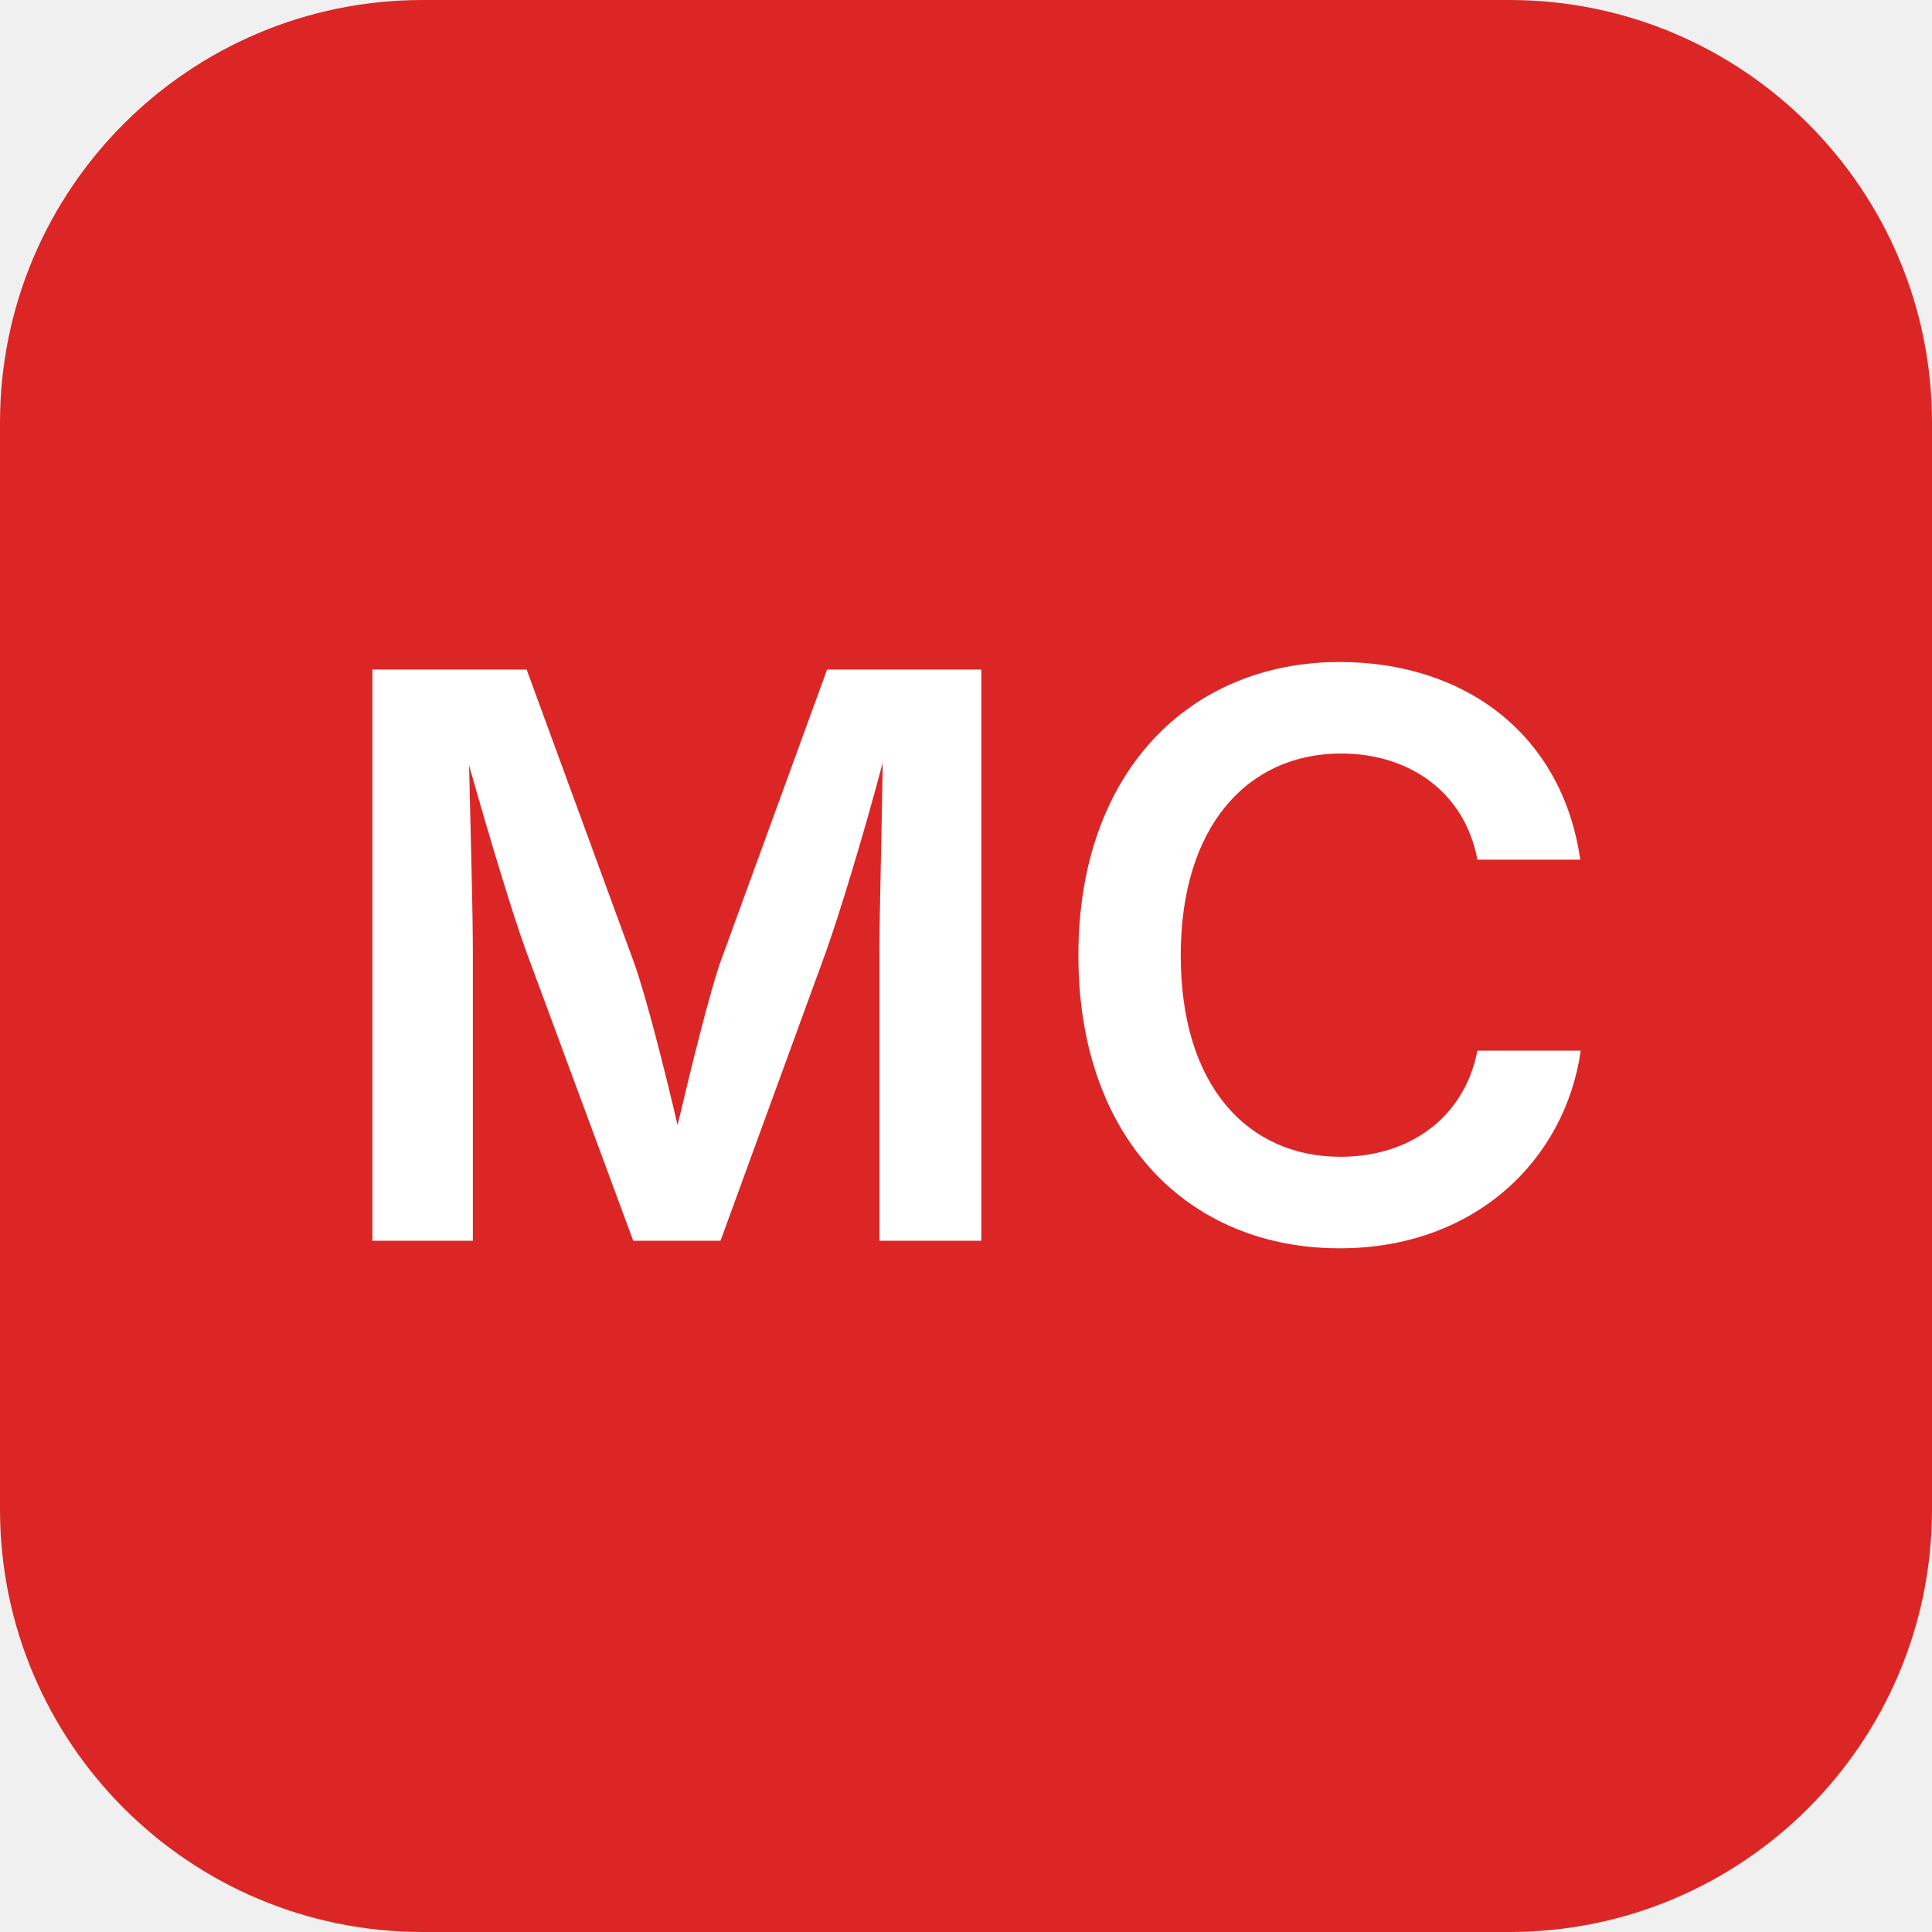
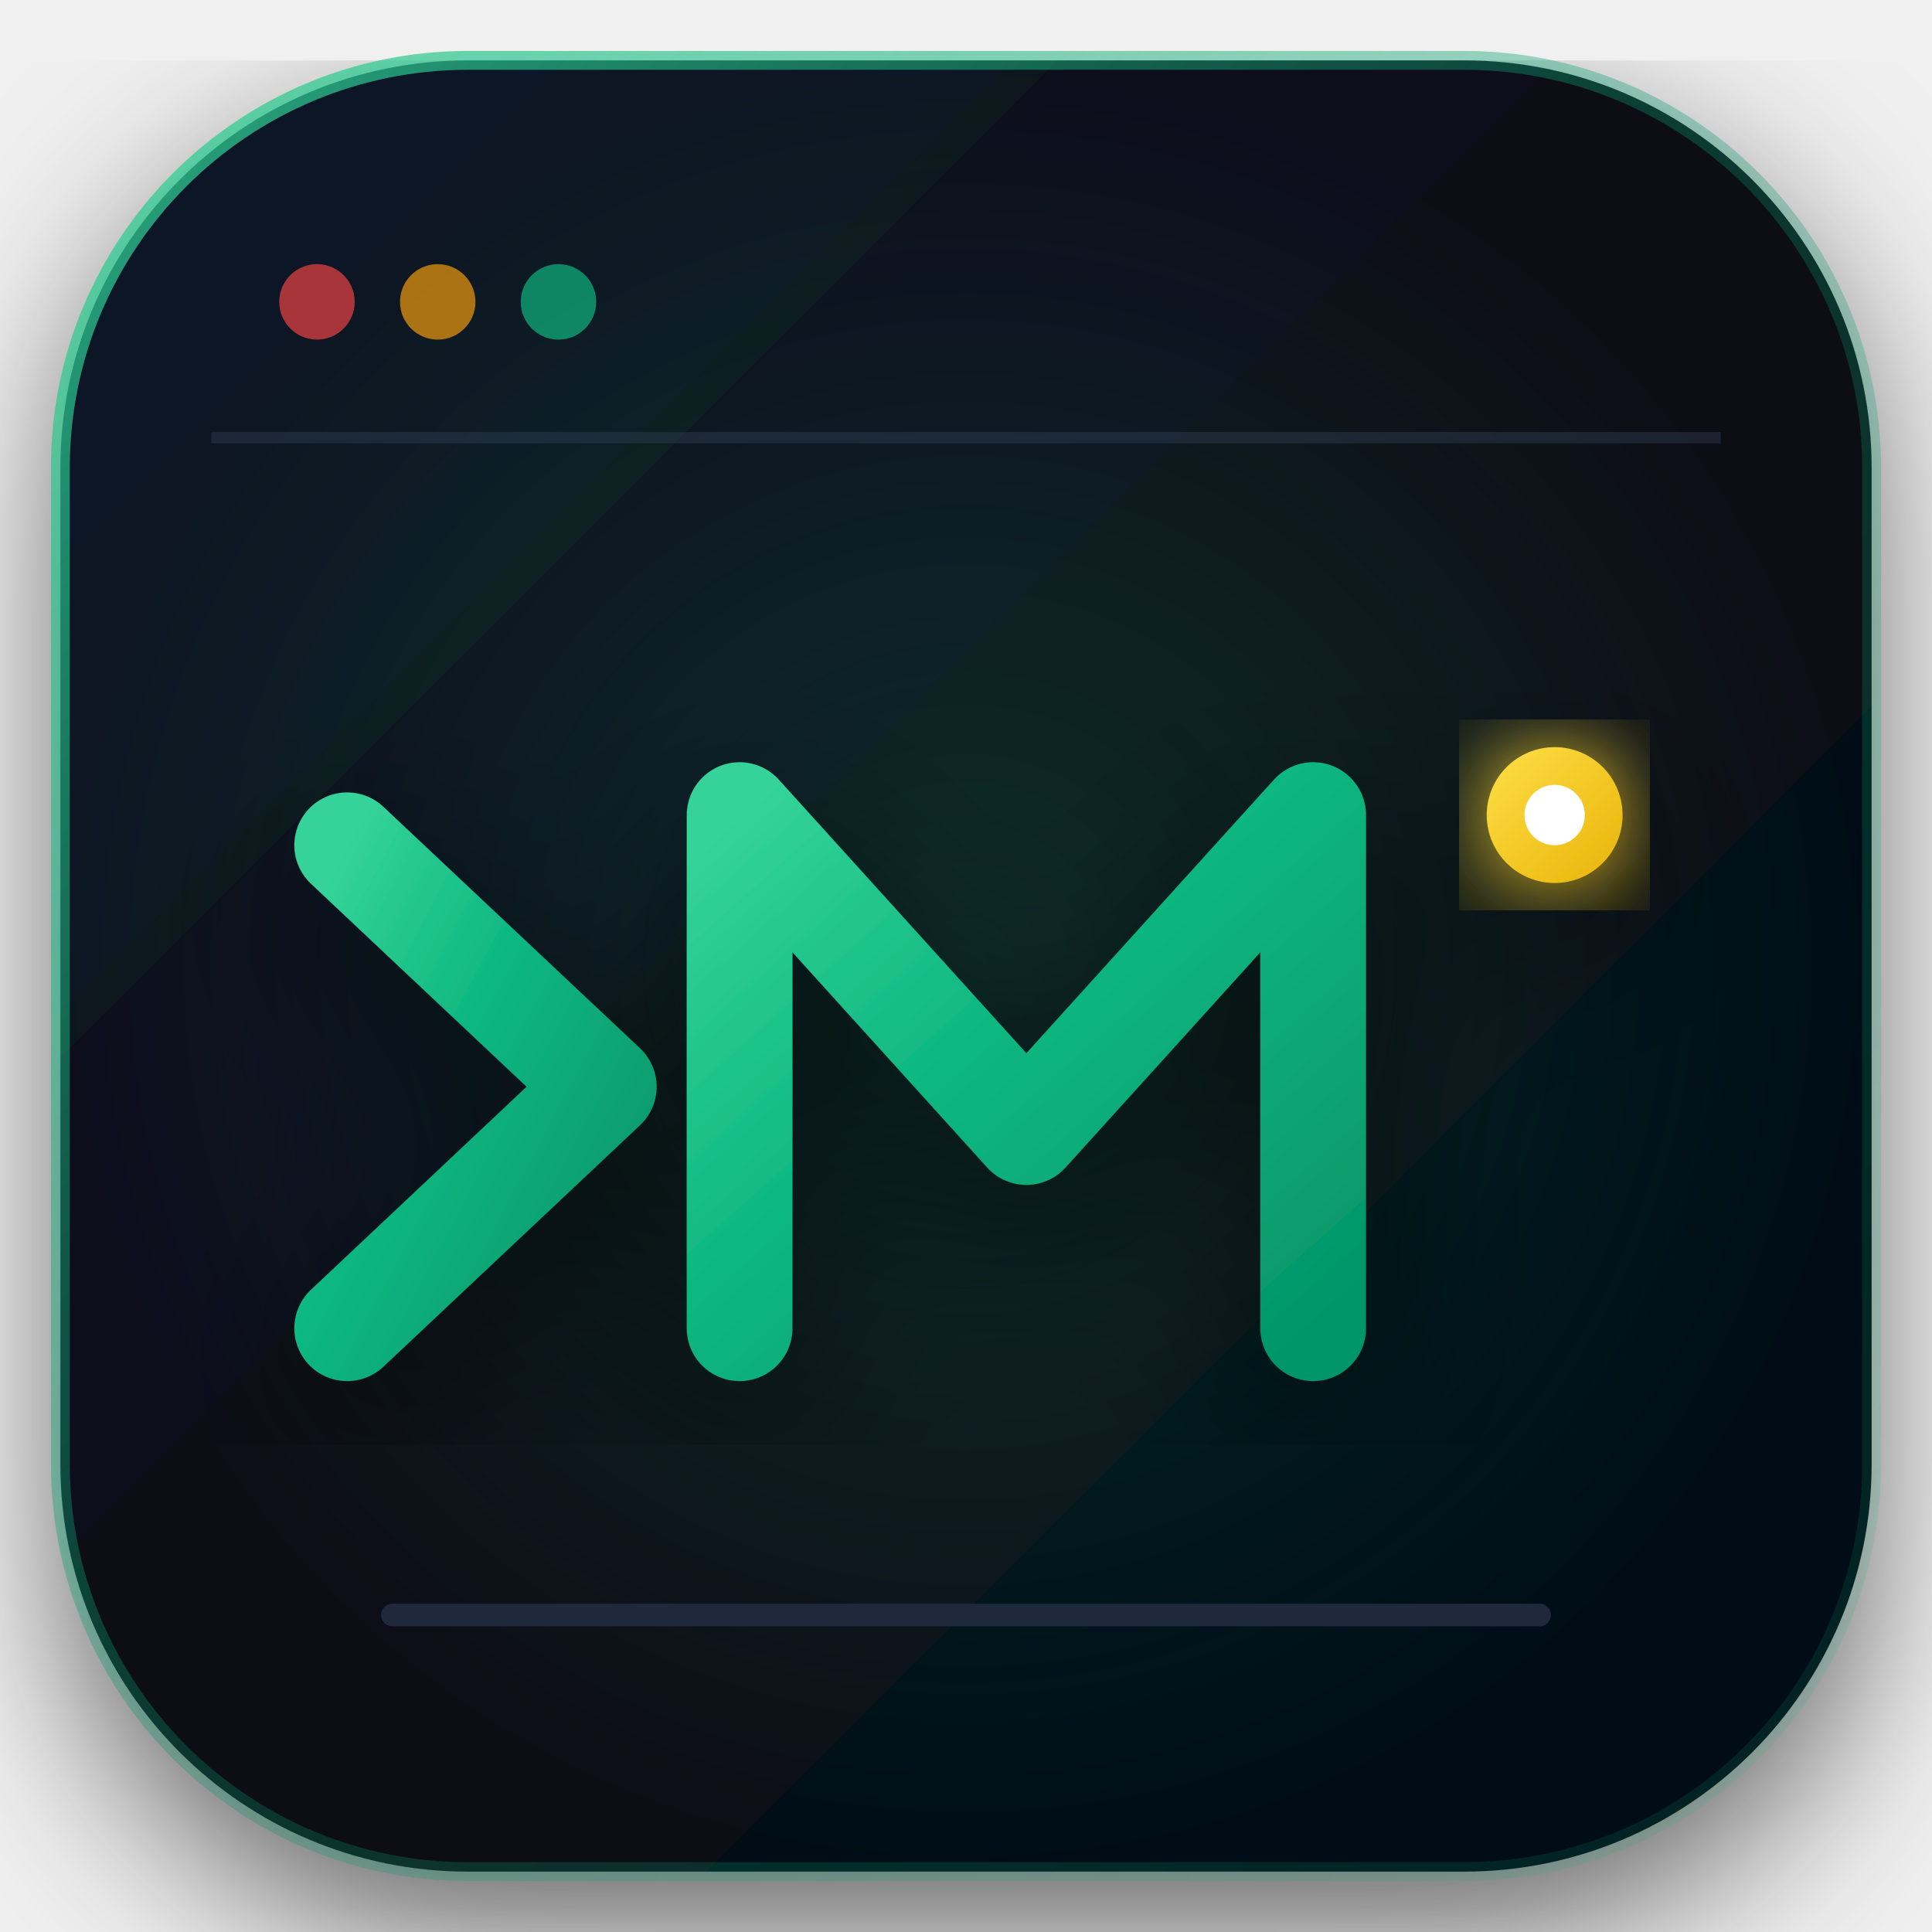
- <svg xmlns="http://www.w3.org/2000/svg" viewBox="0 0 64 64">
-   <rect width="64" height="64" rx="14" fill="#dc2626" />
-   <text x="32" y="32" dy="0.35em" text-anchor="middle" font-family="ui-sans-serif, system-ui, -apple-system, sans-serif" font-size="26" font-weight="600" fill="#ffffff">MC</text>
+ <svg xmlns="http://www.w3.org/2000/svg" viewBox="0 0 256 256" width="100%" height="100%">
+   <defs>
+     <linearGradient id="bgGrad" x1="0%" y1="0%" x2="100%" y2="100%">
+       <stop offset="0%" stop-color="#0f172a" />
+       <stop offset="50%" stop-color="#090d16" />
+       <stop offset="100%" stop-color="#020617" />
+     </linearGradient>
+     <linearGradient id="borderGlow" x1="0%" y1="0%" x2="100%" y2="100%">
+       <stop offset="0%" stop-color="#34d399" stop-opacity="0.8" />
+       <stop offset="50%" stop-color="#059669" stop-opacity="0.3" />
+       <stop offset="100%" stop-color="#10b981" stop-opacity="0.1" />
+     </linearGradient>
+     <linearGradient id="milanGreen" x1="0%" y1="0%" x2="100%" y2="100%">
+       <stop offset="0%" stop-color="#34d399" />
+       <stop offset="40%" stop-color="#10b981" />
+       <stop offset="100%" stop-color="#059669" />
+     </linearGradient>
+     <linearGradient id="accentYellow" x1="0%" y1="0%" x2="100%" y2="100%">
+       <stop offset="0%" stop-color="#fde047" />
+       <stop offset="100%" stop-color="#eab308" />
+     </linearGradient>
+     <radialGradient id="centerGlow" cx="50%" cy="50%" r="50%">
+       <stop offset="0%" stop-color="#10b981" stop-opacity="0.18" />
+       <stop offset="100%" stop-color="#10b981" stop-opacity="0" />
+     </radialGradient>
+     <filter id="dropShadow" x="-20%" y="-20%" width="140%" height="140%">
+       <feDropShadow dx="0" dy="8" stdDeviation="12" flood-color="#000000" flood-opacity="0.6" />
+     </filter>
+     <filter id="glow" x="-20%" y="-20%" width="140%" height="140%">
+       <feGaussianBlur stdDeviation="6" result="blur" />
+       <feComposite in="SourceGraphic" in2="blur" operator="over" />
+     </filter>
+   </defs>
+   <rect x="8" y="8" width="240" height="240" rx="54" fill="url(#bgGrad)" filter="url(#dropShadow)" />
+   <rect x="8" y="8" width="240" height="240" rx="54" fill="url(#centerGlow)" />
+   <rect x="8" y="8" width="240" height="240" rx="54" fill="none" stroke="url(#borderGlow)" stroke-width="2.5" />
+   <g opacity="0.85">
+     <circle cx="42" cy="40" r="5" fill="#ef4444" opacity="0.8" />
+     <circle cx="58" cy="40" r="5" fill="#f59e0b" opacity="0.8" />
+     <circle cx="74" cy="40" r="5" fill="#10b981" opacity="0.8" />
+     <line x1="28" y1="58" x2="228" y2="58" stroke="#334155" stroke-width="1.5" stroke-opacity="0.5" />
+   </g>
+   <g filter="url(#dropShadow)">
+     <path d="M 46 112 L 80 144 L 46 176" fill="none" stroke="url(#milanGreen)" stroke-width="14" stroke-linecap="round" stroke-linejoin="round" />
+     <path d="M 98 176 L 98 108 L 136 150 L 174 108 L 174 176" fill="none" stroke="url(#milanGreen)" stroke-width="14" stroke-linecap="round" stroke-linejoin="round" />
+     <path d="M 194 176 L 218 176" fill="none" stroke="url(#accentYellow)" stroke-width="14" stroke-linecap="round" />
+     <circle cx="206" cy="108" r="9" fill="url(#accentYellow)" filter="url(#glow)" />
+     <circle cx="206" cy="108" r="4" fill="#ffffff" />
+   </g>
+   <path d="M 52 214 L 204 214" stroke="#1e293b" stroke-width="3" stroke-linecap="round" />
+   <path d="M 52 214 L 110 214" stroke="url(#milanGreen)" stroke-width="3" stroke-linecap="round" opacity="0.9" />
</svg>
